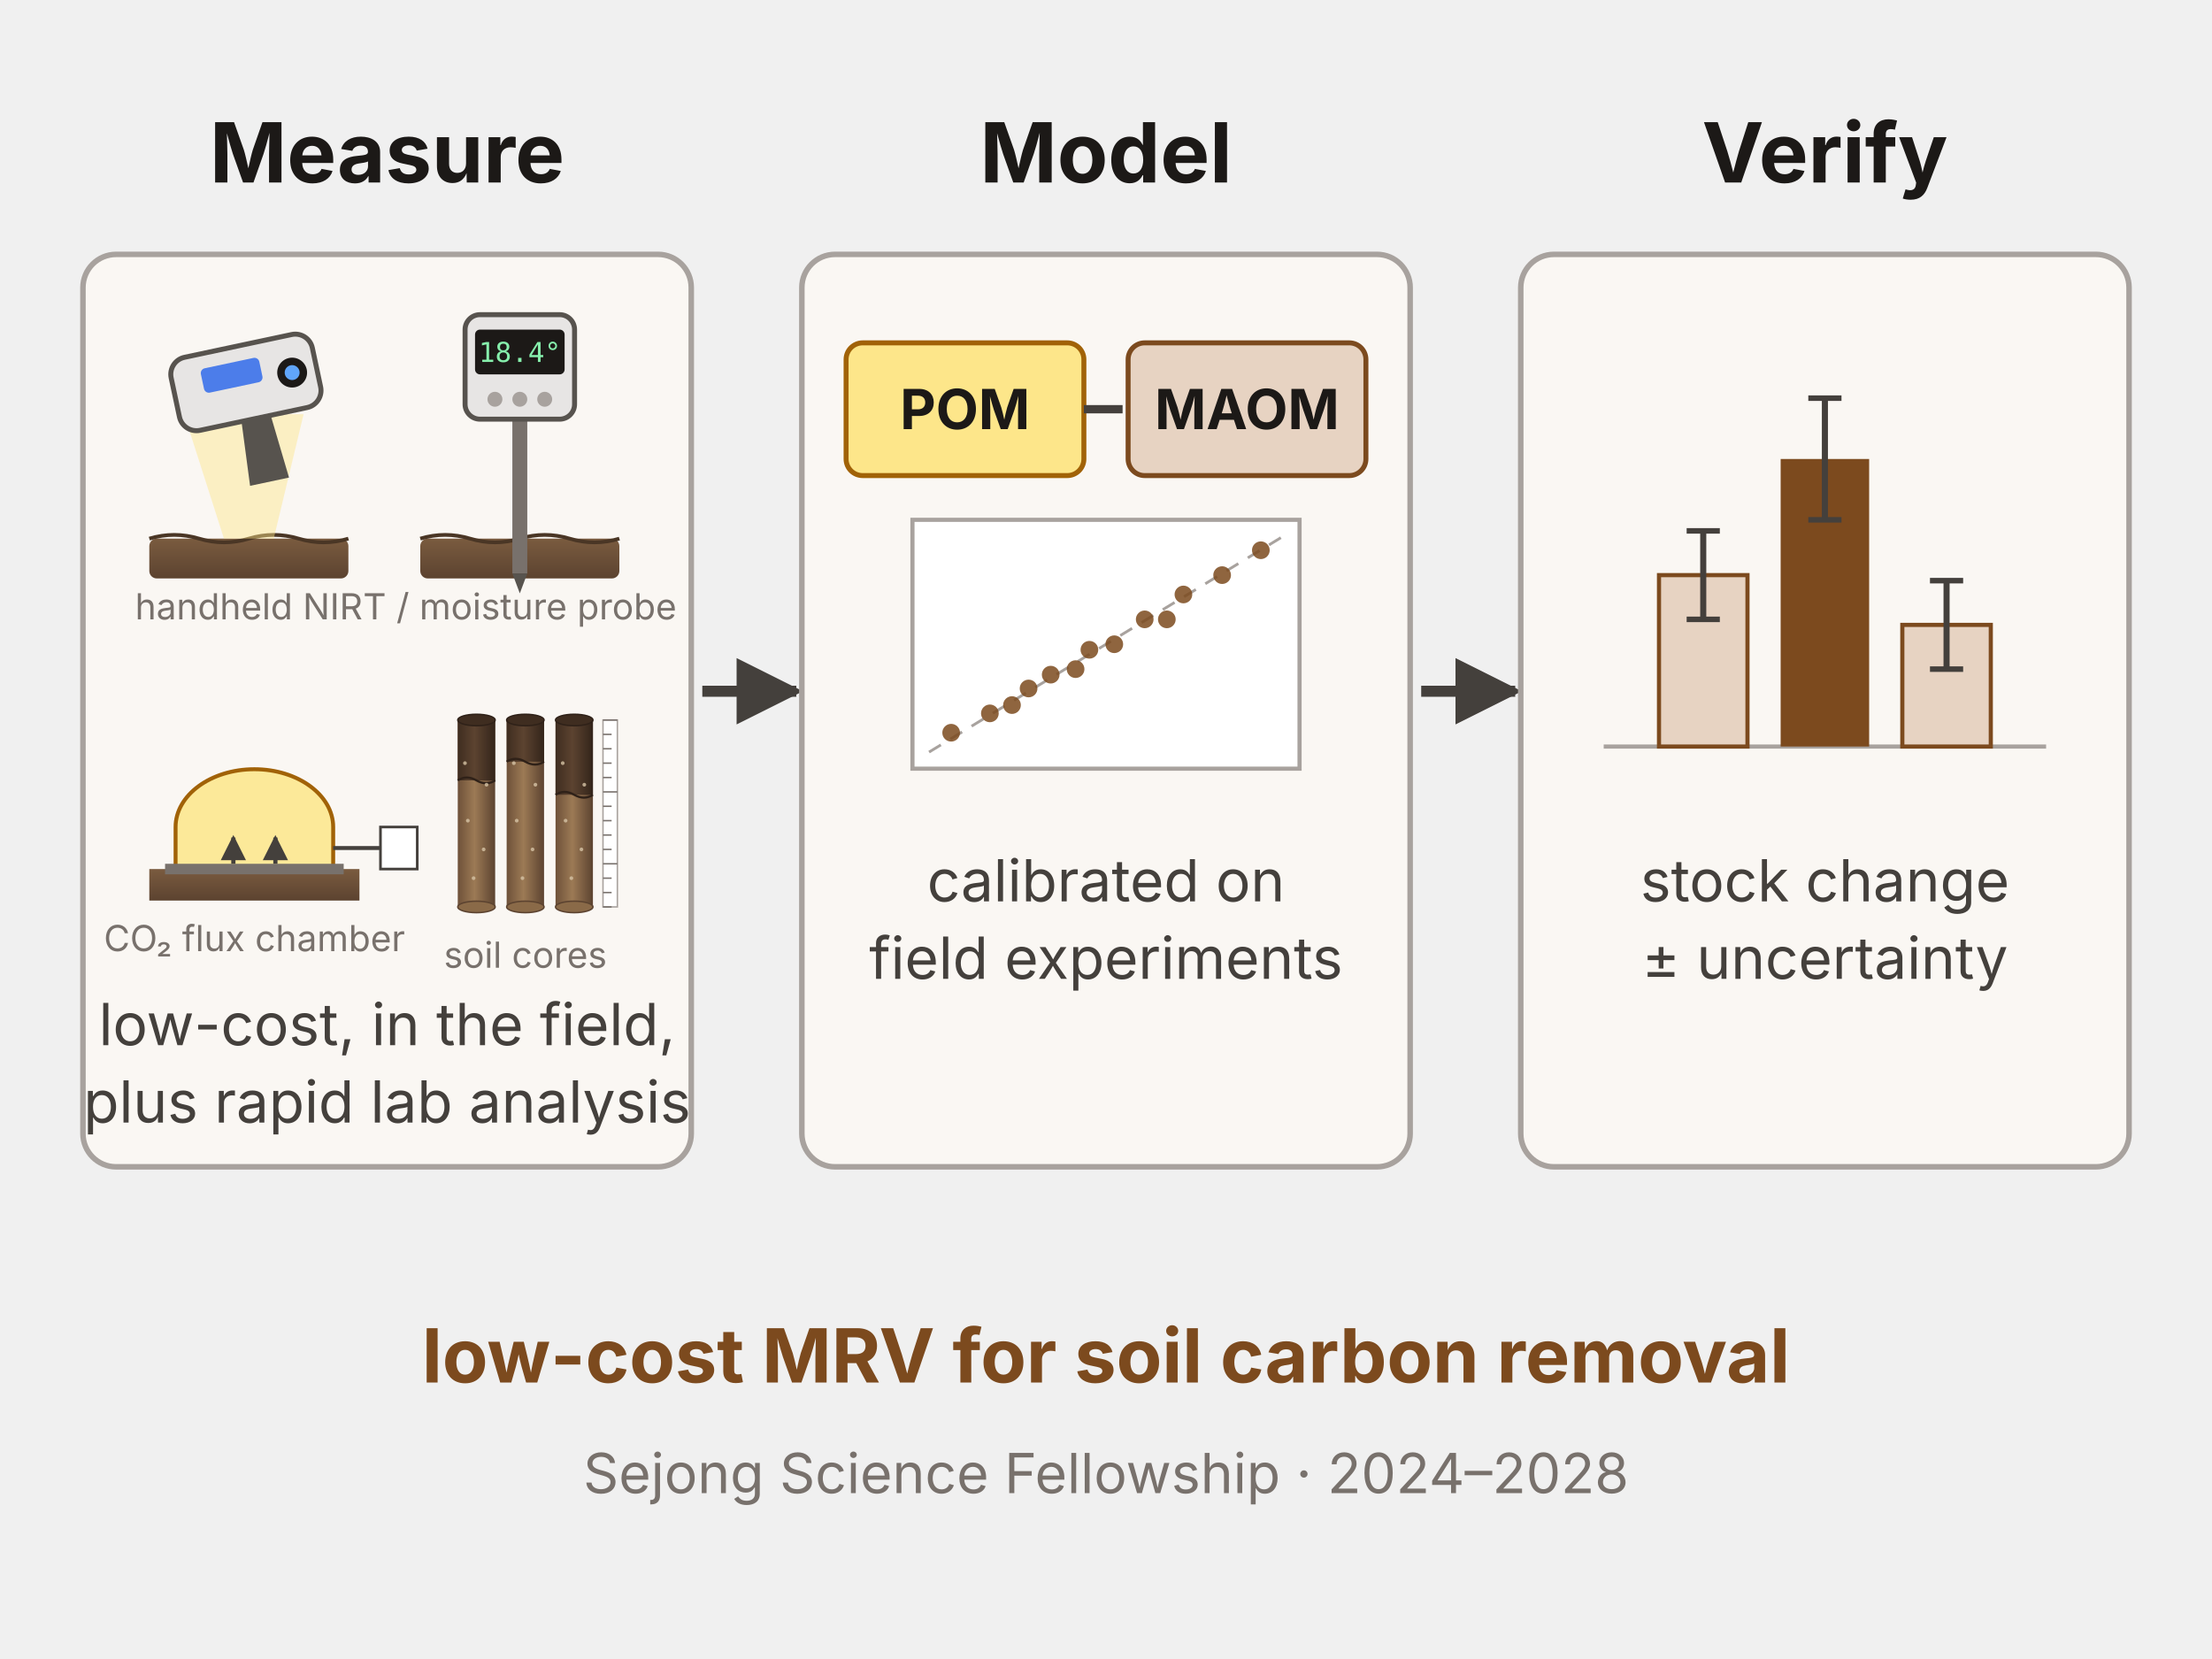
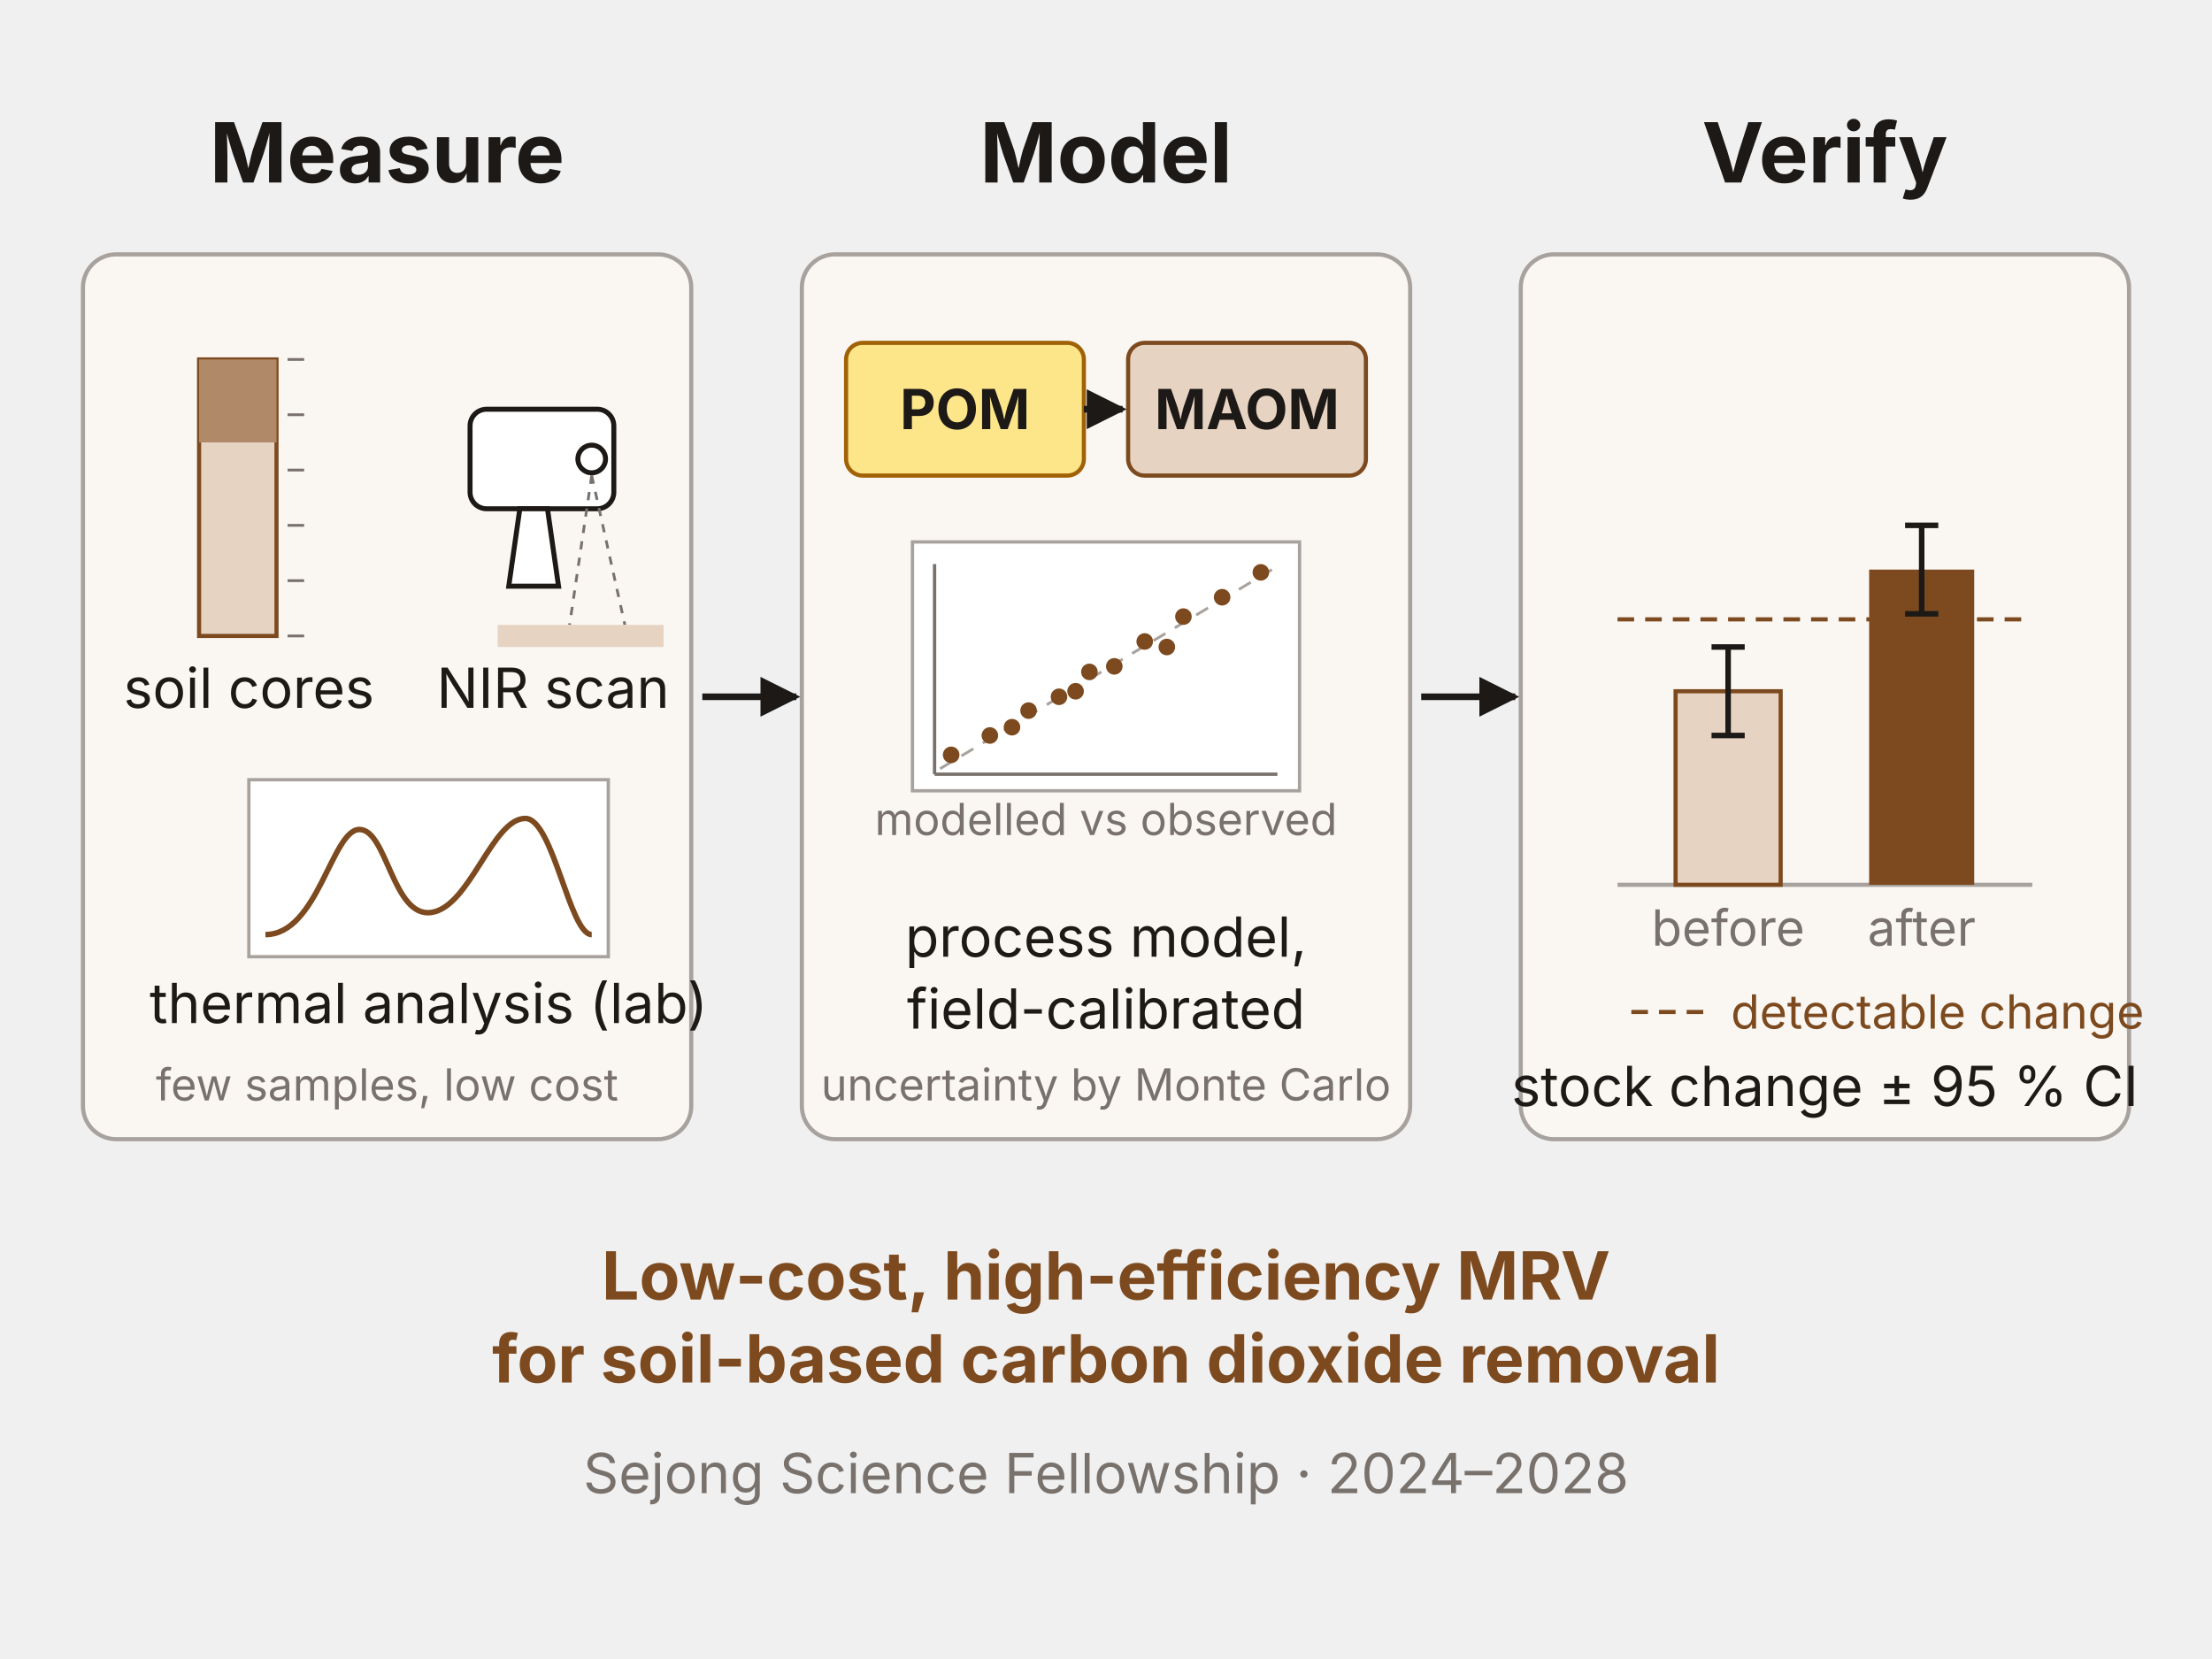
<svg xmlns="http://www.w3.org/2000/svg" viewBox="0 0 800 600" font-family="Inter, Helvetica, Arial, sans-serif" fill="#1c1917">
  <defs>
    <marker id="ah" viewBox="0 0 10 10" refX="9" refY="5" markerWidth="6" markerHeight="6" orient="auto-start-reverse">
-       <path d="M0 0 L10 5 L0 10 z" fill="#44403c" />
+       <path d="M0 0 L10 5 L0 10 z" fill="#1c1917" />
    </marker>
-     <marker id="ahg" viewBox="0 0 10 10" refX="9" refY="5" markerWidth="6" markerHeight="6" orient="auto-start-reverse">
-       <path d="M0 0 L10 5 L0 10 z" fill="#4d7c0f" />
-     </marker>
-     <marker id="ahb" viewBox="0 0 10 10" refX="9" refY="5" markerWidth="6" markerHeight="6" orient="auto-start-reverse">
-       <path d="M0 0 L10 5 L0 10 z" fill="#2563eb" />
-     </marker>
-     <marker id="aha" viewBox="0 0 10 10" refX="9" refY="5" markerWidth="6" markerHeight="6" orient="auto-start-reverse">
+     <marker id="ahu" viewBox="0 0 10 10" refX="9" refY="5" markerWidth="6" markerHeight="6" orient="auto-start-reverse">
      <path d="M0 0 L10 5 L0 10 z" fill="#7c4a1e" />
    </marker>
-     <linearGradient id="trunk" x1="0" x2="1">
-       <stop offset="0" stop-color="#6b4a2e" />
-       <stop offset=".5" stop-color="#8a6a48" />
-       <stop offset="1" stop-color="#5c4330" />
-     </linearGradient>
-     <linearGradient id="core" x1="0" x2="1">
-       <stop offset="0" stop-color="#6e5139" />
-       <stop offset=".45" stop-color="#9c7a55" />
-       <stop offset="1" stop-color="#5c4330" />
-     </linearGradient>
-     <linearGradient id="coretop" x1="0" x2="1">
-       <stop offset="0" stop-color="#3f2d20" />
-       <stop offset=".45" stop-color="#5c4330" />
-       <stop offset="1" stop-color="#33241a" />
-     </linearGradient>
-     <linearGradient id="soilg" x1="0" y1="0" x2="0" y2="1">
-       <stop offset="0" stop-color="#7a5b3f" />
-       <stop offset="1" stop-color="#5c4330" />
-     </linearGradient>
+     <pattern id="hatch" width="6" height="6" patternUnits="userSpaceOnUse" patternTransform="rotate(45)">
+       <line x1="0" y1="0" x2="0" y2="6" stroke="#d6d3d1" stroke-width="1" />
+     </pattern>
  </defs>
-   <g font-size="30" font-weight="700" text-anchor="middle">
-     <text x="140" y="66">Measure</text>
-     <text x="400" y="66">Model</text>
-     <text x="660" y="66">Verify</text>
+   <text x="140" y="66" font-size="30" font-weight="700" fill="#1c1917" text-anchor="middle">Measure</text>
+   <text x="400" y="66" font-size="30" font-weight="700" fill="#1c1917" text-anchor="middle">Model</text>
+   <text x="660" y="66" font-size="30" font-weight="700" fill="#1c1917" text-anchor="middle">Verify</text>
+   <rect x="30" y="92" width="220" height="320" rx="12" fill="#faf7f3" stroke="#a8a29e" stroke-width="1.5" />
+   <rect x="290" y="92" width="220" height="320" rx="12" fill="#faf7f3" stroke="#a8a29e" stroke-width="1.5" />
+   <rect x="550" y="92" width="220" height="320" rx="12" fill="#faf7f3" stroke="#a8a29e" stroke-width="1.5" />
+   <line x1="254" y1="252" x2="288" y2="252" stroke="#1c1917" stroke-width="2.4" marker-end="url(#ah)" />
+   <line x1="514" y1="252" x2="548" y2="252" stroke="#1c1917" stroke-width="2.4" marker-end="url(#ah)" />
+   <rect x="72" y="130" width="28" height="100" fill="#e7d3c2" stroke="#7c4a1e" stroke-width="1.5" />
+   <rect x="72" y="130" width="28" height="30" fill="#b08968" />
+   <line x1="104" y1="130" x2="110" y2="130" stroke="#78716c" stroke-width="1" />
+   <line x1="104" y1="150" x2="110" y2="150" stroke="#78716c" stroke-width="1" />
+   <line x1="104" y1="170" x2="110" y2="170" stroke="#78716c" stroke-width="1" />
+   <line x1="104" y1="190" x2="110" y2="190" stroke="#78716c" stroke-width="1" />
+   <line x1="104" y1="210" x2="110" y2="210" stroke="#78716c" stroke-width="1" />
+   <line x1="104" y1="230" x2="110" y2="230" stroke="#78716c" stroke-width="1" />
+   <text x="90" y="256" font-size="20" font-weight="400" fill="#1c1917" text-anchor="middle">soil cores</text>
+   <rect x="170" y="148" width="52" height="36" rx="6" fill="#fff" stroke="#1c1917" stroke-width="1.8" />
+   <path d="M188 184 L184 212 L202 212 L198 184 Z" fill="#fff" stroke="#1c1917" stroke-width="1.8" />
+   <circle cx="214" cy="166" r="5" fill="none" stroke="#1c1917" stroke-width="1.8" />
+   <g stroke="#78716c" stroke-width="1" stroke-dasharray="3 3">
+     <line x1="214" y1="172" x2="206" y2="226" />
+     <line x1="214" y1="172" x2="226" y2="226" />
  </g>
-   <g stroke="#44403c" stroke-width="4" marker-end="url(#ah)">
-     <line x1="254" y1="250" x2="288" y2="250" />
-     <line x1="514" y1="250" x2="548" y2="250" />
+   <rect x="180" y="226" width="60" height="8" fill="#e7d3c2" />
+   <text x="200" y="256" font-size="20" font-weight="400" fill="#1c1917" text-anchor="middle">NIR scan</text>
+   <rect x="90" y="282" width="130" height="64" fill="#fff" stroke="#a8a29e" stroke-width="1.2" />
+   <path d="M96 338 C 115 338, 120 300, 130 300 C 140 300, 142 332, 156 330 C 170 328, 178 296, 190 296 C 200 296, 206 338, 214 338" fill="none" stroke="#7c4a1e" stroke-width="2" />
+   <text x="155" y="370" font-size="20" font-weight="400" fill="#1c1917" text-anchor="middle">thermal analysis (lab)</text>
+   <text x="140" y="398" font-size="16" font-weight="400" fill="#78716c" text-anchor="middle">few samples, low cost</text>
+   <rect x="306" y="124" width="86" height="48" rx="6" fill="#fde68a" stroke="#a16207" stroke-width="1.5" />
+   <text x="349.0" y="155.2" font-size="20" font-weight="700" fill="#1c1917" text-anchor="middle">POM</text>
+   <rect x="408" y="124" width="86" height="48" rx="6" fill="#e7d3c2" stroke="#7c4a1e" stroke-width="1.5" />
+   <text x="451.0" y="155.2" font-size="20" font-weight="700" fill="#1c1917" text-anchor="middle">MAOM</text>
+   <line x1="392" y1="148" x2="406" y2="148" stroke="#1c1917" stroke-width="2.4" marker-end="url(#ah)" />
+   <rect x="330" y="196" width="140" height="90" fill="#fff" stroke="#a8a29e" stroke-width="1.2" />
+   <path d="M338 280 V204 M338 280 H462" fill="none" stroke="#78716c" stroke-width="1.2" />
+   <line x1="340" y1="278" x2="460" y2="206" stroke="#a8a29e" stroke-dasharray="5 4" />
+   <circle cx="344" cy="273" r="3" fill="#7c4a1e" />
+   <circle cx="358" cy="266" r="3" fill="#7c4a1e" />
+   <circle cx="372" cy="257" r="3" fill="#7c4a1e" />
+   <circle cx="383" cy="252" r="3" fill="#7c4a1e" />
+   <circle cx="394" cy="243" r="3" fill="#7c4a1e" />
+   <circle cx="403" cy="241" r="3" fill="#7c4a1e" />
+   <circle cx="414" cy="232" r="3" fill="#7c4a1e" />
+   <circle cx="428" cy="223" r="3" fill="#7c4a1e" />
+   <circle cx="442" cy="216" r="3" fill="#7c4a1e" />
+   <circle cx="456" cy="207" r="3" fill="#7c4a1e" />
+   <circle cx="389" cy="250" r="3" fill="#7c4a1e" />
+   <circle cx="422" cy="234" r="3" fill="#7c4a1e" />
+   <circle cx="366" cy="263" r="3" fill="#7c4a1e" />
+   <text x="400" y="302" font-size="16" font-weight="400" fill="#78716c" text-anchor="middle">modelled vs observed</text>
+   <text x="400" y="346" font-size="20" font-weight="400" fill="#1c1917" text-anchor="middle">process model,</text>
+   <text x="400" y="372" font-size="20" font-weight="400" fill="#1c1917" text-anchor="middle">field-calibrated</text>
+   <text x="400" y="398" font-size="16" font-weight="400" fill="#78716c" text-anchor="middle">uncertainty by Monte Carlo</text>
+   <line x1="585" y1="320" x2="735" y2="320" stroke="#a8a29e" stroke-width="1.5" />
+   <rect x="606" y="250" width="38" height="70" fill="#e7d3c2" stroke="#7c4a1e" stroke-width="1.5" />
+   <rect x="676" y="206" width="38" height="114" fill="#7c4a1e" />
+   <g stroke="#1c1917" stroke-width="2">
+     <line x1="625" y1="234" x2="625" y2="266" />
+     <line x1="619" y1="234" x2="631" y2="234" />
+     <line x1="619" y1="266" x2="631" y2="266" />
+     <line x1="695" y1="190" x2="695" y2="222" />
+     <line x1="689" y1="190" x2="701" y2="190" />
+     <line x1="689" y1="222" x2="701" y2="222" />
  </g>
-   <rect x="30" y="92" width="220" height="330" rx="12" fill="#faf7f3" stroke="#a8a29e" stroke-width="2" />
-   <rect x="290" y="92" width="220" height="330" rx="12" fill="#faf7f3" stroke="#a8a29e" stroke-width="2" />
-   <rect x="550" y="92" width="220" height="330" rx="12" fill="#faf7f3" stroke="#a8a29e" stroke-width="2" />
-   <g transform="translate(30 92) scale(1.0)">
-     <g transform="translate(60 110) scale(0.9)">
-       <rect x="-40.0" y="-8" width="80" height="16" rx="3" fill="url(#soilg)" />
-       <path d="M-40.0 -8 q 10.0 -3 20.0 0 t 20.0 0 t 20.0 0 t 20.0 0" fill="none" stroke="#4a3625" stroke-width="1.5" />
-       <path d="M-10 -8 L-26 -58 L22 -58 L10 -8 Z" fill="#fde68a" fill-opacity=".45" />
-       <g transform="rotate(-12 0 -70)">
-         <rect x="-30" y="-86" width="58" height="30" rx="7" fill="#e7e5e4" stroke="#57534e" stroke-width="2" />
-         <rect x="-18" y="-80" width="24" height="10" rx="2" fill="#2563eb" opacity=".8" />
-         <circle cx="18" cy="-71" r="6" fill="#1c1917" />
-         <circle cx="18" cy="-71" r="3" fill="#60a5fa" />
-         <path d="M-6 -56 L-8 -30 L8 -30 L6 -56 Z" fill="#57534e" />
-       </g>
-     </g>
-     <g transform="translate(158 110) scale(0.9)">
-       <rect x="-40.0" y="-8" width="80" height="16" rx="3" fill="url(#soilg)" />
-       <path d="M-40.0 -8 q 10.0 -3 20.0 0 t 20.0 0 t 20.0 0 t 20.0 0" fill="none" stroke="#4a3625" stroke-width="1.5" />
-       <rect x="-3" y="-60" width="6" height="66" fill="#78716c" />
-       <path d="M-3 6 L0 14 L3 6 Z" fill="#57534e" />
-       <rect x="-22" y="-98" width="44" height="42" rx="6" fill="#e7e5e4" stroke="#57534e" stroke-width="2" />
-       <rect x="-18" y="-92" width="36" height="18" rx="2" fill="#1c1917" />
-       <text x="0" y="-79" font-size="11" font-family="Menlo, monospace" fill="#86efac" text-anchor="middle">18.4°</text>
-       <circle cx="-10" cy="-64" r="3" fill="#a8a29e" />
-       <circle cx="0" cy="-64" r="3" fill="#a8a29e" />
-       <circle cx="10" cy="-64" r="3" fill="#a8a29e" />
-     </g>
-     <g transform="translate(62 228) scale(0.95)">
-       <rect x="-40" y="-6" width="80" height="12" fill="url(#soilg)" />
-       <path d="M-30 -6 L-30 -22 A30 22 0 0 1 30 -22 L30 -6 Z" fill="#fde68a" fill-opacity=".85" stroke="#a16207" stroke-width="1.5" />
-       <rect x="-34" y="-8" width="68" height="4" fill="#78716c" />
-       <line x1="30" y1="-14" x2="48" y2="-14" stroke="#44403c" stroke-width="1.5" />
-       <rect x="48" y="-22" width="14" height="16" fill="#fff" stroke="#44403c" />
-       <g stroke="#44403c" stroke-width="1.6" marker-end="url(#ah)">
-         <line x1="-8" y1="-8" x2="-8" y2="-18" />
-         <line x1="8" y1="-8" x2="8" y2="-18" />
-       </g>
-     </g>
-     <g transform="translate(160 236) scale(0.52)">
-       <rect x="-47" y="-130" width="26" height="130" fill="url(#core)" />
-       <rect x="-47" y="-130" width="26" height="42" fill="url(#coretop)" />
-       <path d="M-47 -88 q 6 -4 13 0 t 13 0" fill="none" stroke="#2f2118" stroke-width="1.5" />
-       <ellipse cx="-34" cy="-130" rx="13" ry="4" fill="#3f2d20" stroke="#2f2118" />
-       <ellipse cx="-34" cy="0" rx="13" ry="4" fill="#8a6a48" stroke="#5c4330" />
-       <circle cx="-40" cy="-60" r="1.3" fill="#d6c3a5" opacity=".8" />
-       <circle cx="-29" cy="-40" r="1.3" fill="#d6c3a5" opacity=".8" />
-       <circle cx="-36" cy="-20" r="1.3" fill="#d6c3a5" opacity=".8" />
-       <circle cx="-27" cy="-85" r="1.3" fill="#d6c3a5" opacity=".8" />
-       <circle cx="-42" cy="-100" r="1.3" fill="#d6c3a5" opacity=".8" />
-       <rect x="-13" y="-130" width="26" height="130" fill="url(#core)" />
-       <rect x="-13" y="-130" width="26" height="29" fill="url(#coretop)" />
-       <path d="M-13 -101 q 6 -4 13 0 t 13 0" fill="none" stroke="#2f2118" stroke-width="1.5" />
-       <ellipse cx="0" cy="-130" rx="13" ry="4" fill="#3f2d20" stroke="#2f2118" />
-       <ellipse cx="0" cy="0" rx="13" ry="4" fill="#8a6a48" stroke="#5c4330" />
-       <circle cx="-6" cy="-60" r="1.3" fill="#d6c3a5" opacity=".8" />
-       <circle cx="5" cy="-40" r="1.3" fill="#d6c3a5" opacity=".8" />
-       <circle cx="-2" cy="-20" r="1.3" fill="#d6c3a5" opacity=".8" />
-       <circle cx="7" cy="-85" r="1.3" fill="#d6c3a5" opacity=".8" />
-       <circle cx="-8" cy="-100" r="1.3" fill="#d6c3a5" opacity=".8" />
-       <rect x="21" y="-130" width="26" height="130" fill="url(#core)" />
-       <rect x="21" y="-130" width="26" height="52" fill="url(#coretop)" />
-       <path d="M21 -78 q 6 -4 13 0 t 13 0" fill="none" stroke="#2f2118" stroke-width="1.5" />
-       <ellipse cx="34" cy="-130" rx="13" ry="4" fill="#3f2d20" stroke="#2f2118" />
-       <ellipse cx="34" cy="0" rx="13" ry="4" fill="#8a6a48" stroke="#5c4330" />
-       <circle cx="28" cy="-60" r="1.3" fill="#d6c3a5" opacity=".8" />
-       <circle cx="39" cy="-40" r="1.3" fill="#d6c3a5" opacity=".8" />
-       <circle cx="32" cy="-20" r="1.3" fill="#d6c3a5" opacity=".8" />
-       <circle cx="41" cy="-85" r="1.3" fill="#d6c3a5" opacity=".8" />
-       <circle cx="26" cy="-100" r="1.3" fill="#d6c3a5" opacity=".8" />
-       <rect x="54" y="-130" width="10" height="130" fill="#fff" stroke="#a8a29e" />
-       <line x1="54" y1="-130" x2="64" y2="-130" stroke="#78716c" stroke-width="1" />
-       <line x1="54" y1="-120" x2="60" y2="-120" stroke="#78716c" stroke-width="1" />
-       <line x1="54" y1="-110" x2="60" y2="-110" stroke="#78716c" stroke-width="1" />
-       <line x1="54" y1="-100" x2="60" y2="-100" stroke="#78716c" stroke-width="1" />
-       <line x1="54" y1="-90" x2="60" y2="-90" stroke="#78716c" stroke-width="1" />
-       <line x1="54" y1="-80" x2="64" y2="-80" stroke="#78716c" stroke-width="1" />
-       <line x1="54" y1="-70" x2="60" y2="-70" stroke="#78716c" stroke-width="1" />
-       <line x1="54" y1="-60" x2="60" y2="-60" stroke="#78716c" stroke-width="1" />
-       <line x1="54" y1="-50" x2="60" y2="-50" stroke="#78716c" stroke-width="1" />
-       <line x1="54" y1="-40" x2="60" y2="-40" stroke="#78716c" stroke-width="1" />
-       <line x1="54" y1="-30" x2="64" y2="-30" stroke="#78716c" stroke-width="1" />
-       <line x1="54" y1="-20" x2="60" y2="-20" stroke="#78716c" stroke-width="1" />
-       <line x1="54" y1="-10" x2="60" y2="-10" stroke="#78716c" stroke-width="1" />
-       <line x1="54" y1="0" x2="60" y2="0" stroke="#78716c" stroke-width="1" />
-     </g>
-     <g font-size="13" text-anchor="middle" fill="#78716c">
-       <text x="60" y="132">handheld NIR</text>
-       <text x="158" y="132">T / moisture probe</text>
-       <text x="62" y="252">CO₂ flux chamber</text>
-       <text x="160" y="258">soil cores</text>
-     </g>
-   </g>
-   <g font-size="21" text-anchor="middle" fill="#44403c">
-     <text x="140" y="378">low-cost, in the field,</text>
-     <text x="140" y="406">plus rapid lab analysis</text>
-   </g>
-   <rect x="306" y="124" width="86" height="48" rx="6" fill="#fde68a" stroke="#a16207" stroke-width="1.8" />
-   <text x="349.0" y="155.2" font-size="20" font-weight="700" text-anchor="middle">POM</text>
-   <rect x="408" y="124" width="86" height="48" rx="6" fill="#e7d3c2" stroke="#7c4a1e" stroke-width="1.8" />
-   <text x="451.0" y="155.2" font-size="20" font-weight="700" text-anchor="middle">MAOM</text>
-   <line x1="392" y1="148" x2="406" y2="148" stroke="#44403c" stroke-width="3" />
-   <g transform="translate(330 188)">
-     <rect width="140" height="90" fill="#fff" stroke="#a8a29e" stroke-width="1.5" />
-     <line x1="6" y1="84" x2="134" y2="6" stroke="#a8a29e" stroke-dasharray="5 4" />
-     <circle cx="14" cy="77" r="3.2" fill="#7c4a1e" fill-opacity=".85" />
-     <circle cx="28" cy="70" r="3.2" fill="#7c4a1e" fill-opacity=".85" />
-     <circle cx="42" cy="61" r="3.2" fill="#7c4a1e" fill-opacity=".85" />
-     <circle cx="50" cy="56" r="3.2" fill="#7c4a1e" fill-opacity=".85" />
-     <circle cx="64" cy="47" r="3.2" fill="#7c4a1e" fill-opacity=".85" />
-     <circle cx="73" cy="45" r="3.2" fill="#7c4a1e" fill-opacity=".85" />
-     <circle cx="84" cy="36" r="3.2" fill="#7c4a1e" fill-opacity=".85" />
-     <circle cx="98" cy="27" r="3.2" fill="#7c4a1e" fill-opacity=".85" />
-     <circle cx="112" cy="20" r="3.2" fill="#7c4a1e" fill-opacity=".85" />
-     <circle cx="126" cy="11" r="3.2" fill="#7c4a1e" fill-opacity=".85" />
-     <circle cx="59" cy="54" r="3.2" fill="#7c4a1e" fill-opacity=".85" />
-     <circle cx="92" cy="36" r="3.2" fill="#7c4a1e" fill-opacity=".85" />
-     <circle cx="36" cy="67" r="3.2" fill="#7c4a1e" fill-opacity=".85" />
-   </g>
-   <g font-size="21" text-anchor="middle" fill="#44403c">
-     <text x="400" y="326">calibrated on</text>
-     <text x="400" y="354">field experiments</text>
-   </g>
-   <g transform="translate(580 270)">
-     <line x1="0" y1="0" x2="160" y2="0" stroke="#a8a29e" stroke-width="1.5" />
-     <rect x="20" y="-62" width="32" height="62" fill="#e7d3c2" stroke="#7c4a1e" stroke-width="1.5" />
-     <line x1="36" y1="-78" x2="36" y2="-46" stroke="#44403c" stroke-width="2.2" />
-     <line x1="30" y1="-78" x2="42" y2="-78" stroke="#44403c" stroke-width="2" />
-     <line x1="30" y1="-46" x2="42" y2="-46" stroke="#44403c" stroke-width="2" />
-     <rect x="64" y="-104" width="32" height="104" fill="#7c4a1e" />
-     <line x1="80" y1="-126" x2="80" y2="-82" stroke="#44403c" stroke-width="2.2" />
-     <line x1="74" y1="-126" x2="86" y2="-126" stroke="#44403c" stroke-width="2" />
-     <line x1="74" y1="-82" x2="86" y2="-82" stroke="#44403c" stroke-width="2" />
-     <rect x="108" y="-44" width="32" height="44" fill="#e7d3c2" stroke="#7c4a1e" stroke-width="1.5" />
-     <line x1="124" y1="-60" x2="124" y2="-28" stroke="#44403c" stroke-width="2.2" />
-     <line x1="118" y1="-60" x2="130" y2="-60" stroke="#44403c" stroke-width="2" />
-     <line x1="118" y1="-28" x2="130" y2="-28" stroke="#44403c" stroke-width="2" />
-   </g>
-   <g font-size="21" text-anchor="middle" fill="#44403c">
-     <text x="660" y="326">stock change</text>
-     <text x="660" y="354">± uncertainty</text>
-   </g>
-   <text x="400" y="500" font-size="27" font-weight="700" text-anchor="middle" fill="#7c4a1e">low-cost MRV for soil carbon removal</text>
-   <text x="400" y="540" font-size="20" text-anchor="middle" fill="#78716c">Sejong Science Fellowship · 2024–2028</text>
+   <line x1="585" y1="224" x2="735" y2="224" stroke="#7c4a1e" stroke-width="1.5" stroke-dasharray="6 4" />
+   <text x="625" y="342" font-size="18" font-weight="400" fill="#78716c" text-anchor="middle">before</text>
+   <text x="695" y="342" font-size="18" font-weight="400" fill="#78716c" text-anchor="middle">after</text>
+   <line x1="590" y1="366" x2="618" y2="366" stroke="#7c4a1e" stroke-width="1.5" stroke-dasharray="6 4" />
+   <text x="626" y="372" font-size="17" font-weight="400" fill="#7c4a1e" text-anchor="start">detectable change</text>
+   <text x="660" y="400" font-size="20" font-weight="400" fill="#1c1917" text-anchor="middle">stock change ± 95 % CI</text>
+   <text x="400" y="470" font-size="24" font-weight="700" fill="#7c4a1e" text-anchor="middle">Low-cost, high-efficiency MRV</text>
+   <text x="400" y="500" font-size="24" font-weight="700" fill="#7c4a1e" text-anchor="middle">for soil-based carbon dioxide removal</text>
+   <text x="400" y="540" font-size="20" font-weight="400" fill="#78716c" text-anchor="middle">Sejong Science Fellowship · 2024–2028</text>
</svg>
